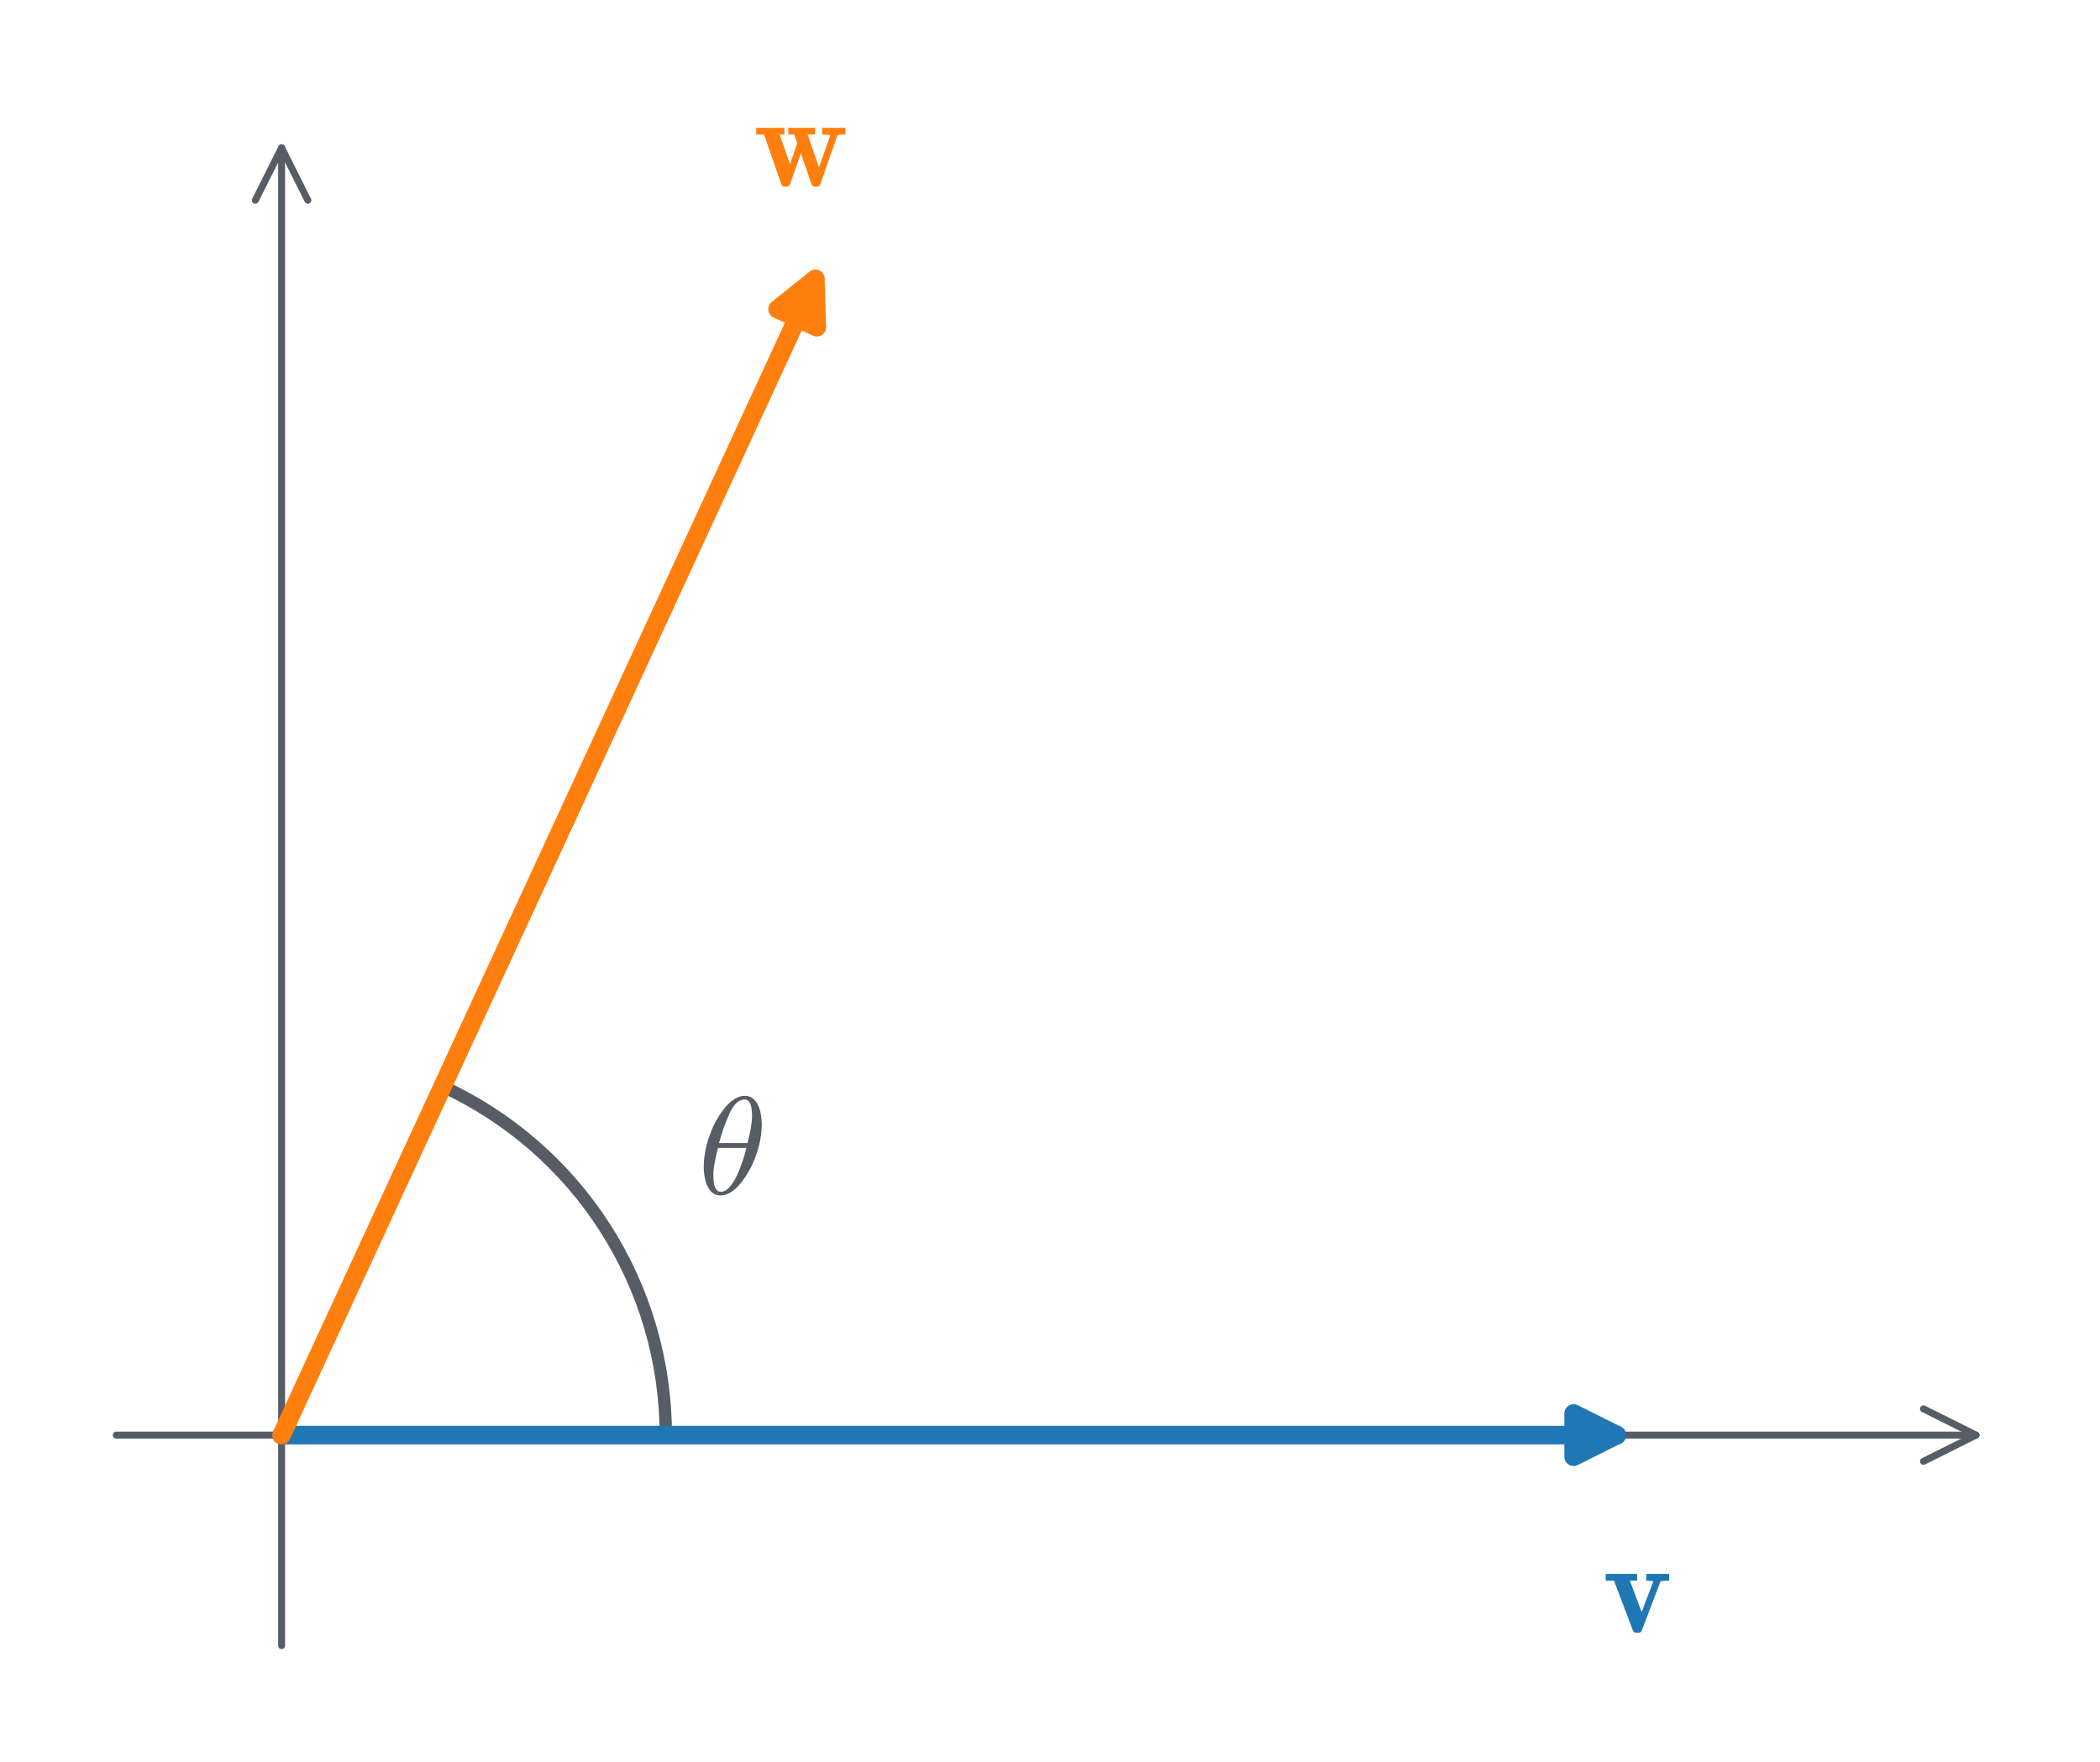
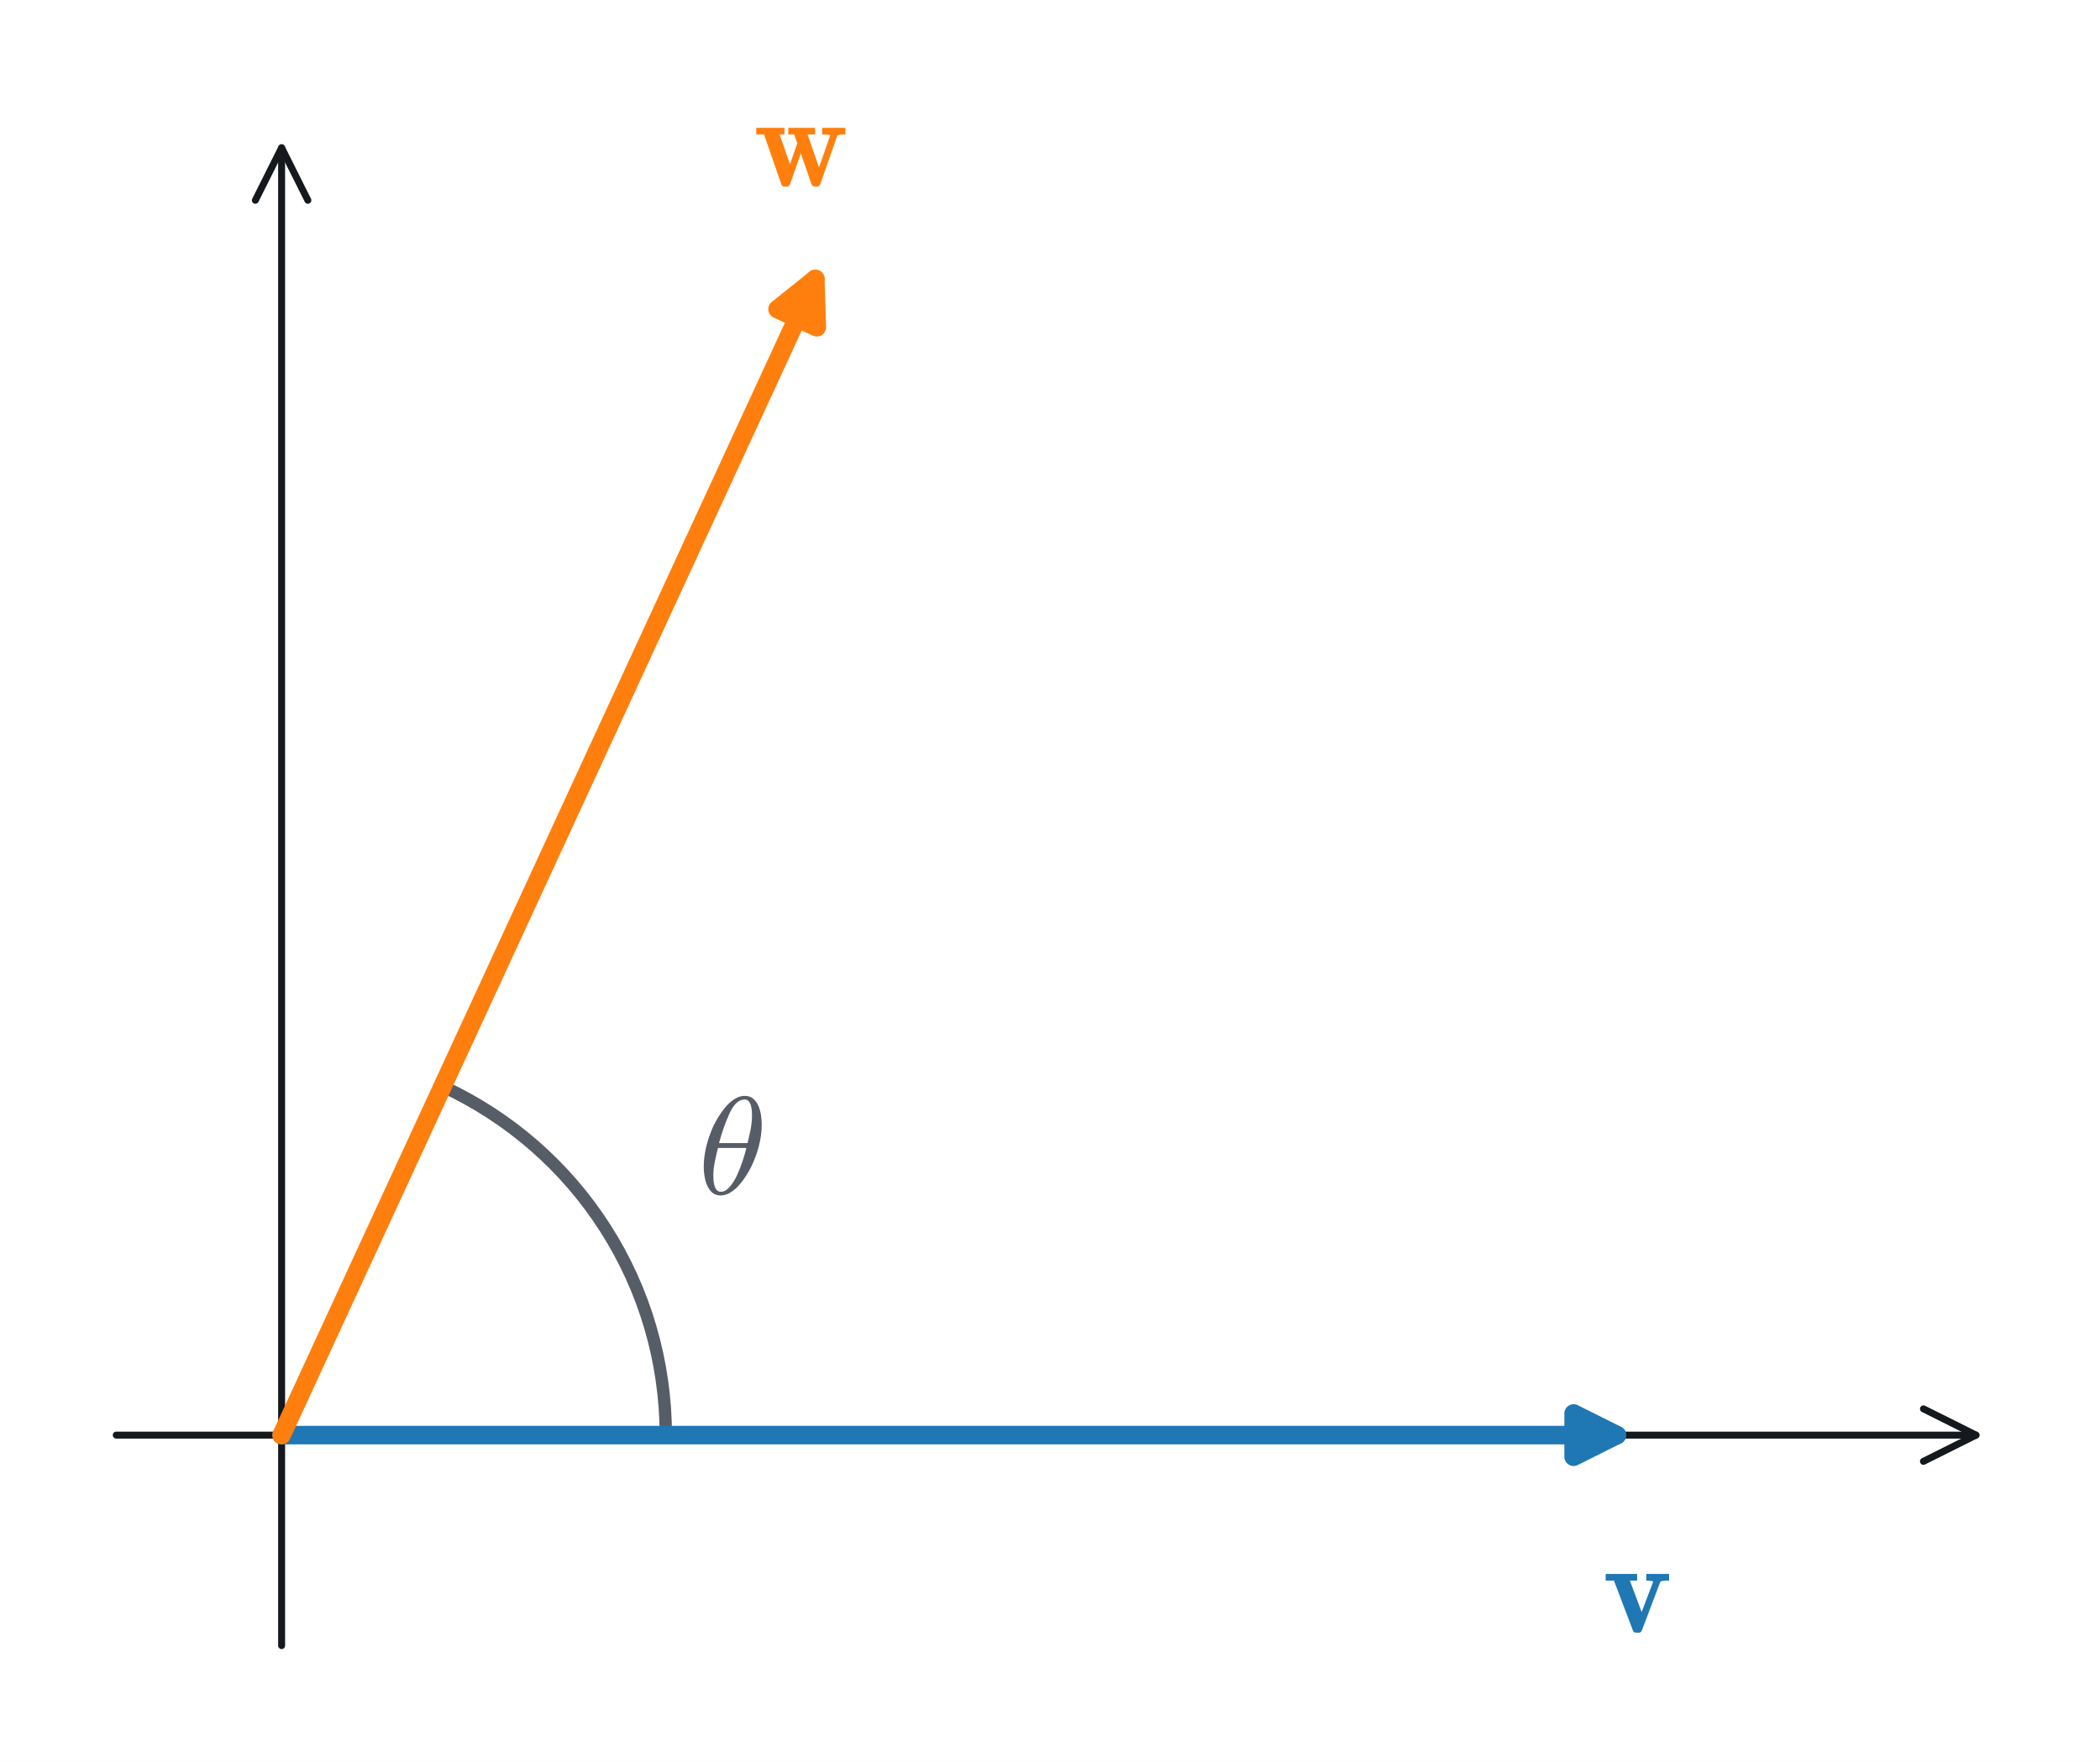
<svg xmlns="http://www.w3.org/2000/svg" xmlns:xlink="http://www.w3.org/1999/xlink" width="271.888pt" height="228.15pt" viewBox="0 0 271.888 228.15" version="1.1">
  <defs>
    <style type="text/css">*{stroke-linejoin: round; stroke-linecap: butt}</style>
  </defs>
  <g id="figure_1">
    <g id="patch_1">
      <path d="M 0 228.15  L 271.888 228.15  L 271.888 0  L 0 0  z " style="fill: #ffffff" />
    </g>
    <g id="axes_1">
      <g id="patch_2">
        <path d="M 86.202 185.838  C 86.202 176.337 83.48 167.032 78.359 159.03  C 73.239 151.027 65.931 144.656 57.305 140.674  " clip-path="url(#p8a78532242)" style="fill: none; stroke: #565d66; stroke-width: 1.6; stroke-linejoin: miter" />
      </g>
      <g id="patch_3">
-         <path d="M 15.051 185.838  Q 135.945 185.838 255.832 185.838  " style="fill: none; stroke: #565d66; stroke-width: 0.9; stroke-linecap: round" />
-         <path d="M 249.032 182.438  L 255.832 185.838  L 249.032 189.238  " style="fill: none; stroke: #565d66; stroke-width: 0.9; stroke-linecap: round" />
+         <path d="M 15.051 185.838  Q 135.945 185.838 255.832 185.838  " style="fill: none; stroke: #15181c; stroke-width: 0.9; stroke-linecap: round" />
+         <path d="M 249.032 182.438  L 255.832 185.838  L 249.032 189.238  " style="fill: none; stroke: #15181c; stroke-width: 0.9; stroke-linecap: round" />
      </g>
      <g id="patch_4">
-         <path d="M 36.46 213.097  Q 36.46 115.613 36.46 19.135  " style="fill: none; stroke: #565d66; stroke-width: 0.9; stroke-linecap: round" />
-         <path d="M 33.06 25.935  L 36.46 19.135  L 39.86 25.935  " style="fill: none; stroke: #565d66; stroke-width: 0.9; stroke-linecap: round" />
+         <path d="M 36.46 213.097  Q 36.46 115.613 36.46 19.135  " style="fill: none; stroke: #15181c; stroke-width: 0.9; stroke-linecap: round" />
+         <path d="M 33.06 25.935  L 36.46 19.135  L 39.86 25.935  " style="fill: none; stroke: #15181c; stroke-width: 0.9; stroke-linecap: round" />
      </g>
      <g id="patch_5">
        <path d="M 36.46 185.838  Q 124.24 185.838 209.337 185.838  " style="fill: none; stroke: #1f77b4; stroke-width: 2.4; stroke-linecap: round" />
        <path d="M 203.737 183.038  L 209.337 185.838  L 203.737 188.638  z " style="fill: #1f77b4; stroke: #1f77b4; stroke-width: 2.4; stroke-linecap: round" />
      </g>
      <g id="patch_6">
        <path d="M 36.46 185.838  Q 71.572 109.762 105.56 36.123  " style="fill: none; stroke: #ff7f0e; stroke-width: 2.4; stroke-linecap: round" />
        <path d="M 100.671 40.034  L 105.56 36.123  L 105.755 42.38  z " style="fill: #ff7f0e; stroke: #ff7f0e; stroke-width: 2.4; stroke-linecap: round" />
      </g>
      <g id="text_1">
        <g style="fill: #565d66" transform="translate(90.3963 154.6875) scale(0.18 -0.18)">
          <defs>
            <path id="Cmmi10-12" d="M 1031 -72  Q 741 -72 566 140  Q 391 353 323 653  Q 256 953 256 1247  L 256 1253  Q 256 1572 317 1915  Q 378 2259 493 2601  Q 609 2944 744 3213  Q 838 3400 986 3631  Q 1134 3863 1317 4064  Q 1500 4266 1711 4389  Q 1922 4513 2138 4513  L 2144 4513  Q 2375 4513 2529 4384  Q 2684 4256 2770 4056  Q 2856 3856 2890 3628  Q 2925 3400 2925 3194  Q 2925 2709 2794 2204  Q 2663 1700 2431 1228  Q 2344 1050 2189 809  Q 2034 569 1861 378  Q 1688 188 1472 58  Q 1256 -72 1038 -72  L 1031 -72  z M 1044 97  Q 1256 97 1451 323  Q 1647 550 1794 873  Q 1941 1197 2052 1536  Q 2163 1875 2216 2113  L 909 2113  Q 809 1709 753 1417  Q 697 1125 697 844  Q 697 97 1044 97  z M 959 2338  L 2272 2338  Q 2341 2619 2381 2808  Q 2422 2997 2450 3206  Q 2478 3416 2478 3597  Q 2478 4347 2138 4347  Q 1731 4347 1436 3692  Q 1141 3038 959 2338  z " transform="scale(0.015625)" />
          </defs>
          <use xlink:href="#Cmmi10-12" transform="translate(0 0.484375)" />
        </g>
      </g>
      <g id="text_2">
        <g style="fill: #1f77b4" transform="translate(207.515 211.464) scale(0.17 -0.17)">
          <defs>
            <path id="Cmb10-25" d="M 1466 91  L 544 2516  L 141 2516  L 141 2841  L 1672 2841  L 1672 2516  L 1319 2516  L 1894 984  L 2456 2463  Q 2456 2494 2342 2505  Q 2228 2516 2119 2516  L 2119 2841  L 3231 2841  L 3231 2516  Q 2828 2516 2803 2456  L 1906 91  Q 1866 -25 1741 -25  L 1631 -25  Q 1506 -25 1466 91  z " transform="scale(0.015625)" />
          </defs>
          <use xlink:href="#Cmb10-25" transform="translate(0 0.609375)" />
        </g>
      </g>
      <g id="text_3">
        <g style="fill: #ff7f0e" transform="translate(97.553 24.2) scale(0.17 -0.17)">
          <defs>
            <path id="Cmb10-62" d="M 1356 91  L 513 2516  L 134 2516  L 134 2841  L 1509 2841  L 1509 2516  L 1275 2516  L 1778 1069  L 2138 2088  L 1984 2516  L 1697 2516  L 1697 2841  L 3003 2841  L 3003 2516  L 2638 2516  L 3194 909  L 3738 2463  Q 3738 2494 3608 2505  Q 3478 2516 3347 2516  L 3347 2841  L 4481 2841  L 4481 2516  Q 4103 2516 4084 2456  L 3256 91  Q 3216 -25 3091 -25  L 2994 -25  Q 2869 -25 2828 91  L 2309 1594  L 1784 91  Q 1744 -25 1619 -25  L 1522 -25  Q 1397 -25 1356 91  z " transform="scale(0.015625)" />
          </defs>
          <use xlink:href="#Cmb10-62" transform="translate(0 0.609375)" />
        </g>
      </g>
    </g>
  </g>
  <defs>
    <clipPath id="p8a78532242">
      <rect x="7.2" y="10.278" width="257.488" height="210.672" />
    </clipPath>
  </defs>
</svg>
